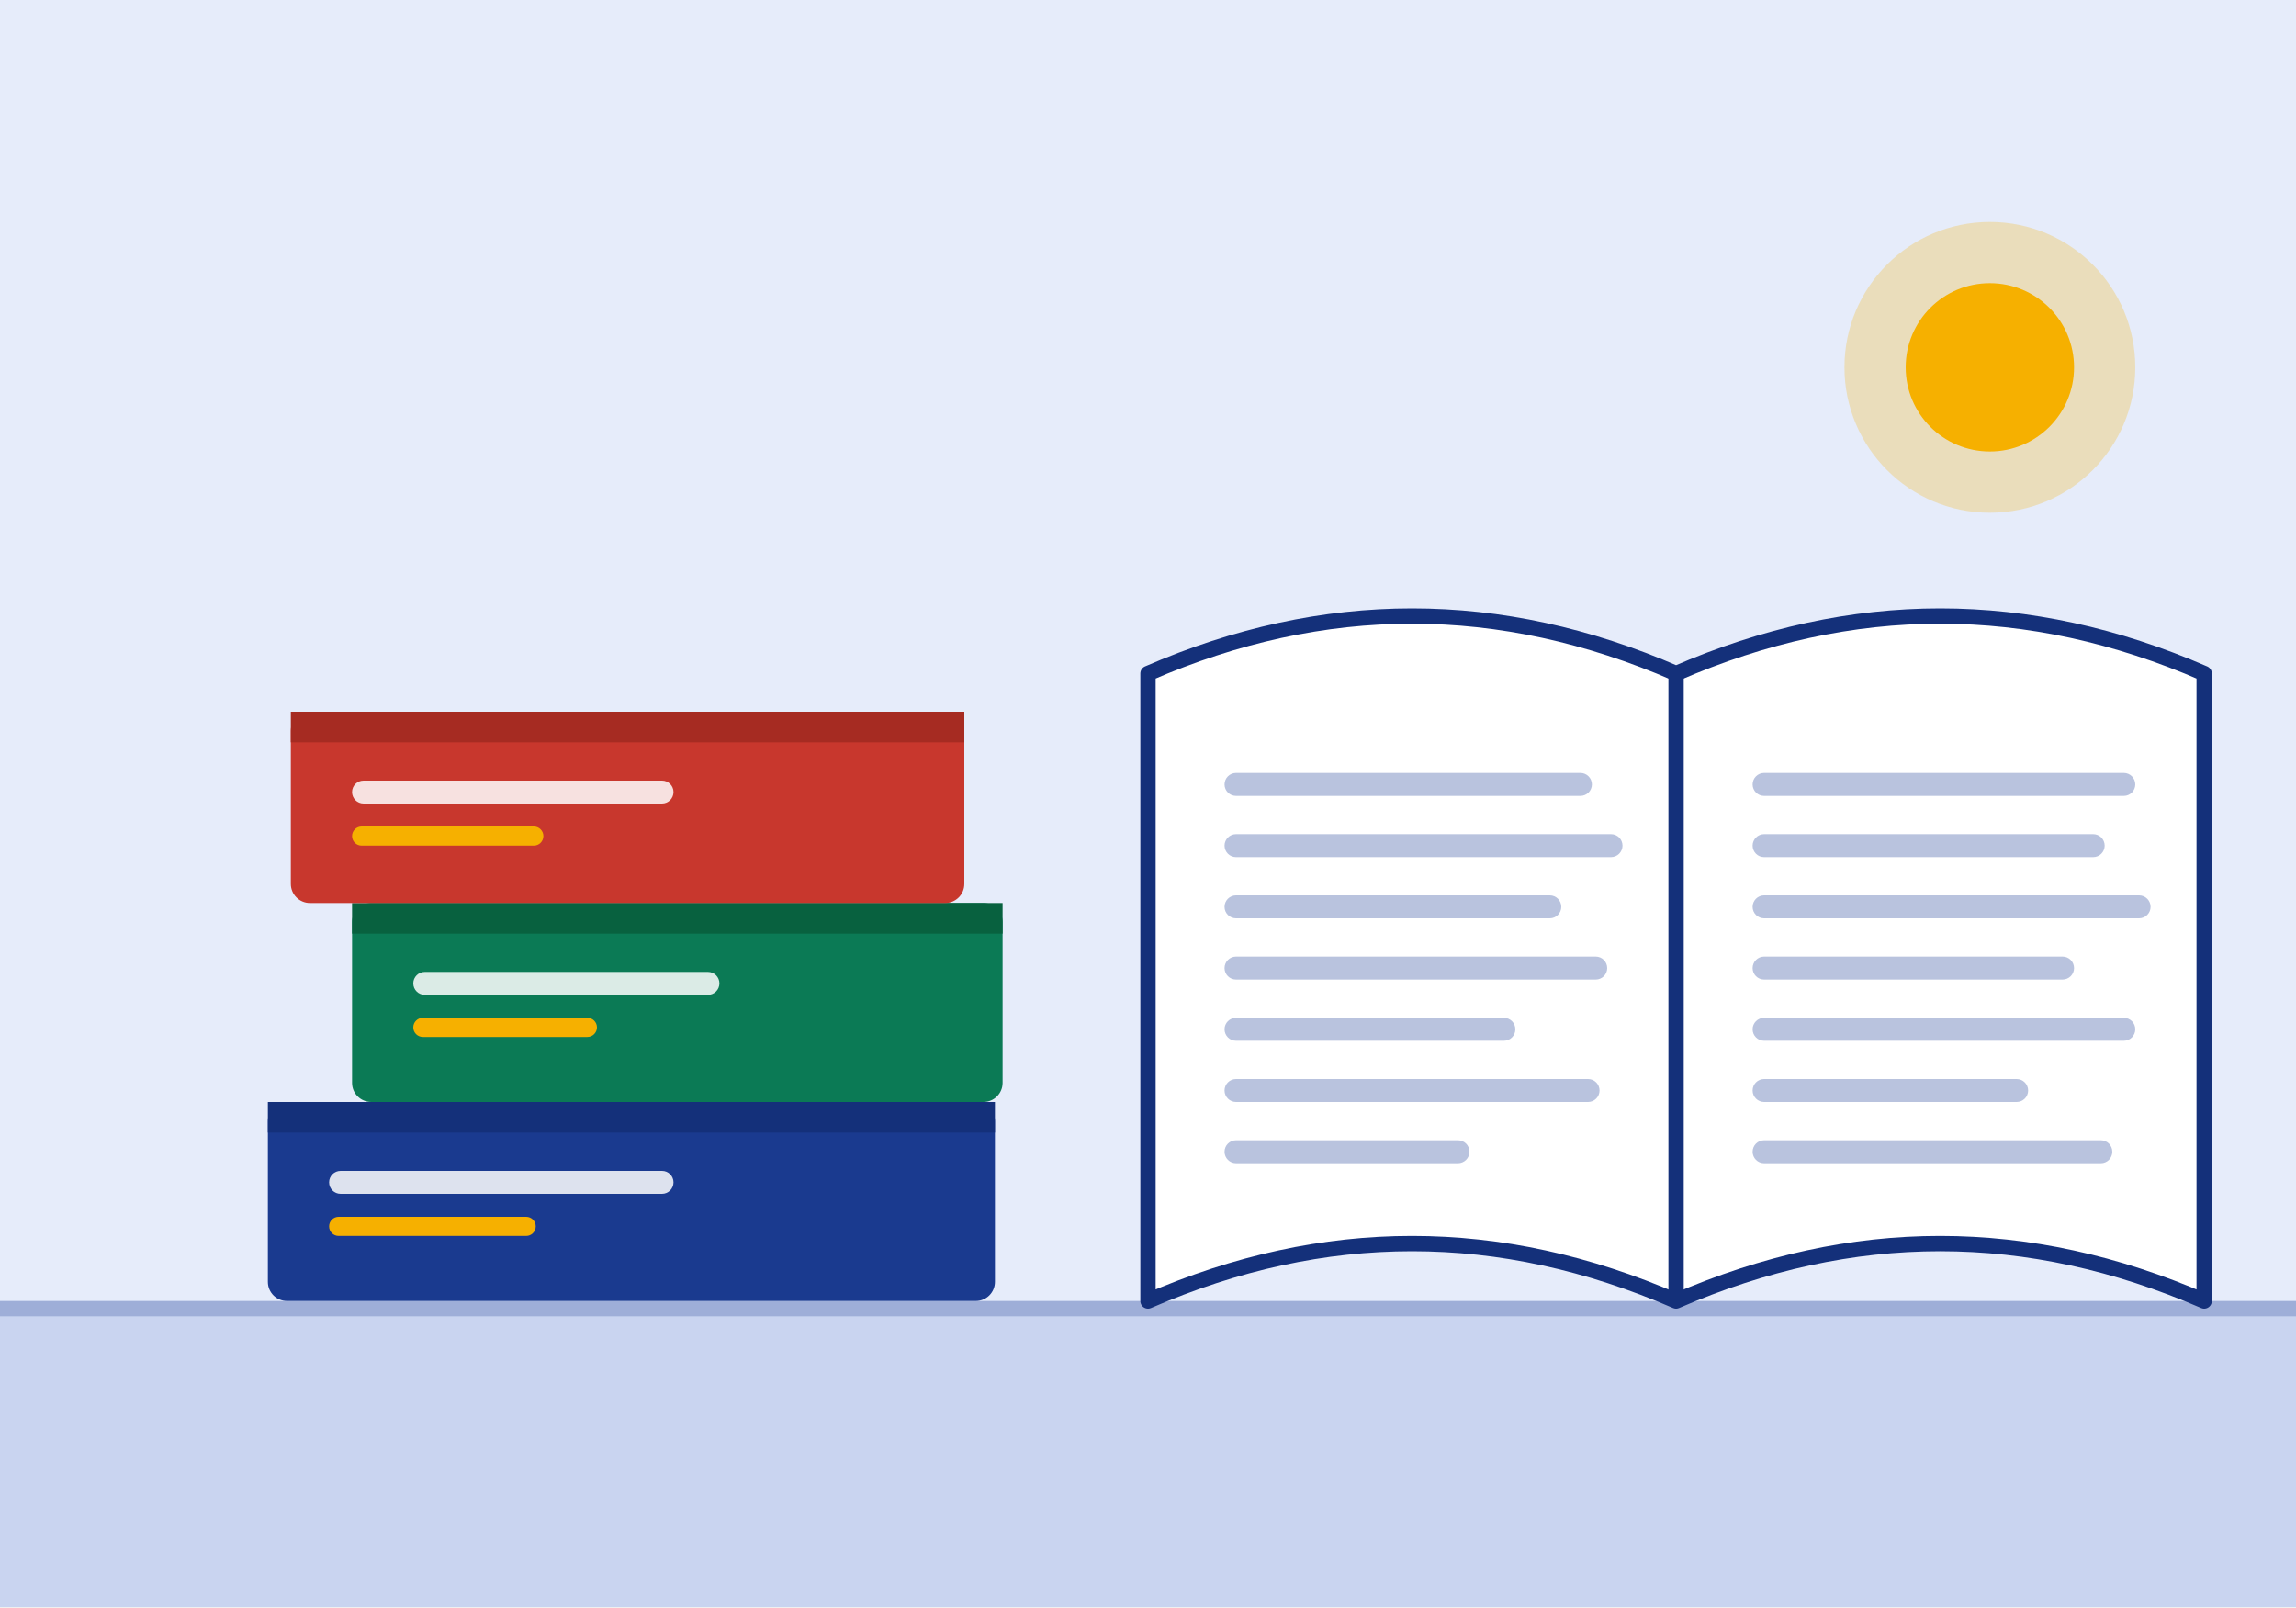
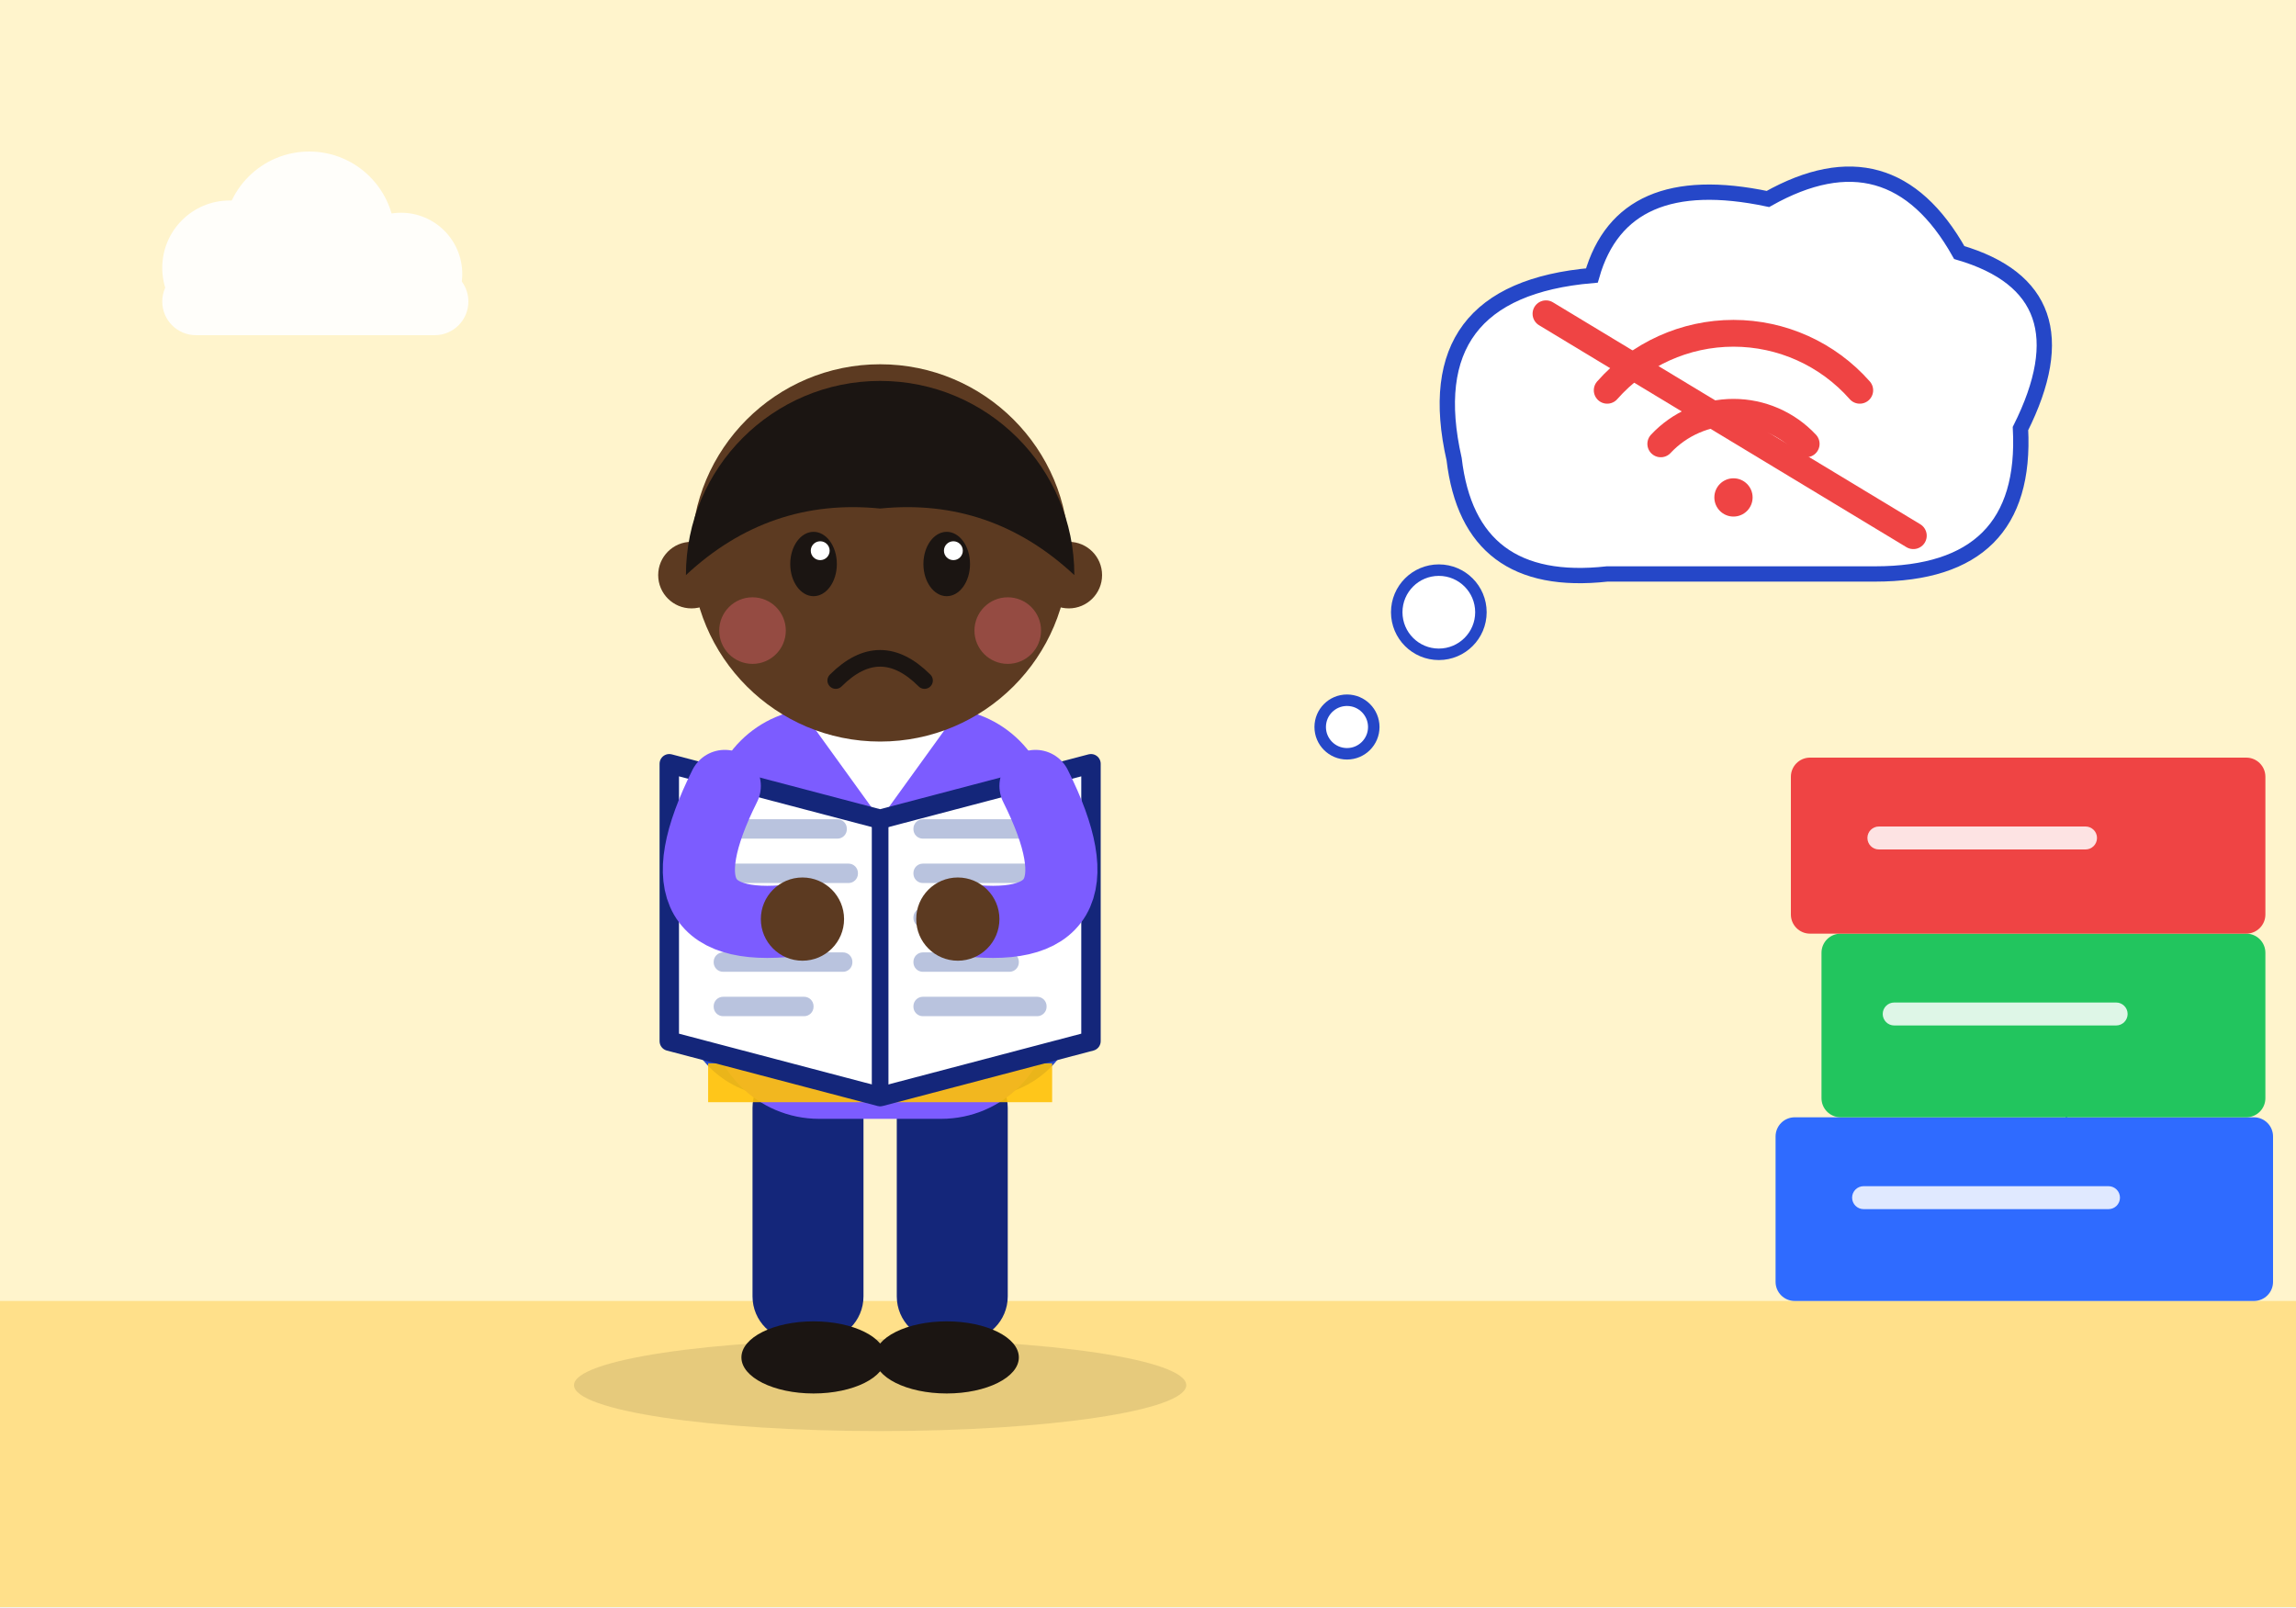
<svg xmlns="http://www.w3.org/2000/svg" viewBox="0 0 600 420" role="img" aria-labelledby="t">
-   <rect width="600" height="420" fill="#E6ECFA" />
-   <rect y="340" width="600" height="80" fill="#C9D4F0" />
-   <rect y="340" width="600" height="4" fill="#1A3A8F" opacity=".25" />
-   <g>
-     <rect x="70" y="288" width="190" height="52" rx="5" fill="#1A3A8F" />
-     <rect x="70" y="288" width="190" height="8" fill="#14307A" />
-     <rect x="86" y="306" width="90" height="6" rx="3" fill="#fff" opacity=".85" />
-     <rect x="86" y="318" width="54" height="5" rx="2.5" fill="#F6B000" />
-     <rect x="92" y="236" width="170" height="52" rx="5" fill="#0B7A55" />
-     <rect x="92" y="236" width="170" height="8" fill="#08613F" />
-     <rect x="108" y="254" width="80" height="6" rx="3" fill="#fff" opacity=".85" />
-     <rect x="108" y="266" width="48" height="5" rx="2.5" fill="#F6B000" />
-     <rect x="76" y="186" width="176" height="50" rx="5" fill="#C8372D" />
-     <rect x="76" y="186" width="176" height="8" fill="#A62B22" />
-     <rect x="92" y="204" width="84" height="6" rx="3" fill="#fff" opacity=".85" />
-     <rect x="92" y="216" width="50" height="5" rx="2.5" fill="#F6B000" />
+   <defs />
+   <rect width="600" height="420" fill="#FFF4CC" />
+   <rect y="340" width="600" height="80" fill="#FFE08A" />
+   <g transform="translate(60 70) scale(0.8)" fill="#fff" opacity="0.9">
+     <circle cx="0" cy="0" r="22" />
+     <circle cx="26" cy="-10" r="28" />
+     <circle cx="56" cy="2" r="20" />
+     <rect x="-22" y="0" width="100" height="22" rx="11" />
  </g>
-   <g>
-     <path d="M300 340V176c46-20 92-20 138 0 46-20 92-20 138 0v164c-46-20-92-20-138 0-46-20-92-20-138 0z" fill="#fff" stroke="#14307A" stroke-width="4" stroke-linejoin="round" />
-     <path d="M438 176v164" stroke="#14307A" stroke-width="4" />
-     <g fill="#B9C3DE">
-       <rect x="320" y="202" width="96" height="6" rx="3" />
-       <rect x="320" y="218" width="104" height="6" rx="3" />
-       <rect x="320" y="234" width="88" height="6" rx="3" />
-       <rect x="320" y="250" width="100" height="6" rx="3" />
-       <rect x="320" y="266" width="76" height="6" rx="3" />
-       <rect x="320" y="282" width="98" height="6" rx="3" />
-       <rect x="320" y="298" width="64" height="6" rx="3" />
-       <rect x="458" y="202" width="100" height="6" rx="3" />
-       <rect x="458" y="218" width="92" height="6" rx="3" />
-       <rect x="458" y="234" width="104" height="6" rx="3" />
-       <rect x="458" y="250" width="84" height="6" rx="3" />
-       <rect x="458" y="266" width="100" height="6" rx="3" />
-       <rect x="458" y="282" width="72" height="6" rx="3" />
-       <rect x="458" y="298" width="94" height="6" rx="3" />
+   <path transform="translate(540 300) scale(0.8)" d="M0 -12 Q1 -1 12 0 Q1 1 0 12 Q-1 1 -12 0 Q-1 -1 0 -12Z" fill="#2F6BFF" />
+   <ellipse cx="230" cy="362" rx="80" ry="12" fill="#000" opacity=".1" />
+   <g transform="translate(230 362) scale(1.45)">
+     <rect x="-36" y="-116" width="72" height="64" rx="18" fill="#2547C8" />
+     <rect x="-23" y="-58" width="20" height="50" rx="8" fill="#14267A" />
+     <rect x="3" y="-58" width="20" height="50" rx="8" fill="#14267A" />
+     <ellipse cx="-12" cy="-5" rx="13" ry="6.5" fill="#1B1512" />
+     <ellipse cx="12" cy="-5" rx="13" ry="6.5" fill="#1B1512" />
+     <rect x="-31" y="-122" width="62" height="74" rx="20" fill="#7C5CFF" />
+     <rect x="-31" y="-58" width="62" height="7" fill="#FFC107" opacity=".9" />
+     <path d="M-13 -120 L0 -102 L13 -120Z" fill="#fff" />
+     <path d="M-38 -112 L0 -102 L38 -112 L38 -62 L0 -52 L-38 -62Z" fill="#fff" stroke="#14267A" stroke-width="3.5" stroke-linejoin="round" />
+     <path d="M0 -102 V-52" stroke="#14267A" stroke-width="3" />
+     <rect x="-30" y="-102" width="24" height="3.5" rx="1.7" fill="#B9C3DE" />
+     <rect x="-30" y="-94" width="26" height="3.5" rx="1.7" fill="#B9C3DE" />
+     <rect x="-30" y="-86" width="20" height="3.5" rx="1.7" fill="#B9C3DE" />
+     <rect x="-30" y="-78" width="25" height="3.5" rx="1.7" fill="#B9C3DE" />
+     <rect x="-30" y="-70" width="18" height="3.5" rx="1.7" fill="#B9C3DE" />
+     <rect x="6" y="-102" width="24" height="3.5" rx="1.7" fill="#B9C3DE" />
+     <rect x="6" y="-94" width="22" height="3.5" rx="1.7" fill="#B9C3DE" />
+     <rect x="6" y="-86" width="26" height="3.5" rx="1.7" fill="#B9C3DE" />
+     <rect x="6" y="-78" width="19" height="3.5" rx="1.7" fill="#B9C3DE" />
+     <rect x="6" y="-70" width="24" height="3.5" rx="1.7" fill="#B9C3DE" />
+     <path d="M-28 -108 Q-42 -80 -14 -84" fill="none" stroke="#7C5CFF" stroke-width="13" stroke-linecap="round" />
+     <circle cx="-14" cy="-84" r="7.5" fill="#5C3A21" />
+     <path d="M28 -108 Q42 -80 14 -84" fill="none" stroke="#7C5CFF" stroke-width="13" stroke-linecap="round" />
+     <circle cx="14" cy="-84" r="7.5" fill="#5C3A21" />
+     <circle cx="-34" cy="-146" r="6" fill="#5C3A21" />
+     <circle cx="34" cy="-146" r="6" fill="#5C3A21" />
+     <circle cx="0" cy="-150" r="34" fill="#5C3A21" />
+     <path d="M-35 -146 A35 35 0 0 1 35 -146 Q20 -160 0 -158 Q-20 -160 -35 -146Z" fill="#1B1512" />
+     <ellipse cx="-12" cy="-148" rx="4.2" ry="5.8" fill="#1B1512" />
+     <ellipse cx="12" cy="-148" rx="4.2" ry="5.8" fill="#1B1512" />
+     <circle cx="-10.8" cy="-150.4" r="1.7" fill="#fff" />
+     <circle cx="13.2" cy="-150.4" r="1.7" fill="#fff" />
+     <circle cx="-23" cy="-136" r="6" fill="#FF6B81" opacity=".35" />
+     <circle cx="23" cy="-136" r="6" fill="#FF6B81" opacity=".35" />
+     <path d="M-8 -127 Q0 -135 8 -127" fill="none" stroke="#1B1512" stroke-width="3" stroke-linecap="round" />
+   </g>
+   <circle cx="352" cy="190" r="7" fill="#fff" stroke="#2547C8" stroke-width="3" />
+   <circle cx="376" cy="160" r="11" fill="#fff" stroke="#2547C8" stroke-width="3" />
+   <g transform="translate(450 110)">
+     <path d="M-70 10 Q-80 -34 -34 -38 Q-26 -66 12 -58 Q44 -76 62 -44 Q96 -34 78 2 Q80 40 40 40 H-30 Q-66 44 -70 10Z" fill="#fff" stroke="#2547C8" stroke-width="4" />
+     <g fill="none" stroke="#EF4444" stroke-width="7" stroke-linecap="round">
+       <path d="M-30 -8 A44 44 0 0 1 36 -8" />
+       <path d="M-16 6 A26 26 0 0 1 22 6" />
+       <path d="M-46 -28 L50 30" />
    </g>
+     <circle cx="3" cy="20" r="5" fill="#EF4444" />
  </g>
-   <circle cx="520" cy="96" r="38" fill="#F6B000" opacity=".25" />
-   <circle cx="520" cy="96" r="22" fill="#F6B000" />
+   <g transform="translate(470 340)">
+     <rect x="-6" y="-48" width="130" height="48" rx="5" fill="#2F6BFF" />
+     <rect x="6" y="-96" width="116" height="48" rx="5" fill="#22C55E" />
+     <rect x="-2" y="-142" width="124" height="46" rx="5" fill="#EF4444" />
+     <rect x="14" y="-30" width="70" height="6" rx="3" fill="#fff" opacity=".85" />
+     <rect x="22" y="-78" width="64" height="6" rx="3" fill="#fff" opacity=".85" />
+     <rect x="18" y="-124" width="60" height="6" rx="3" fill="#fff" opacity=".85" />
+   </g>
</svg>
